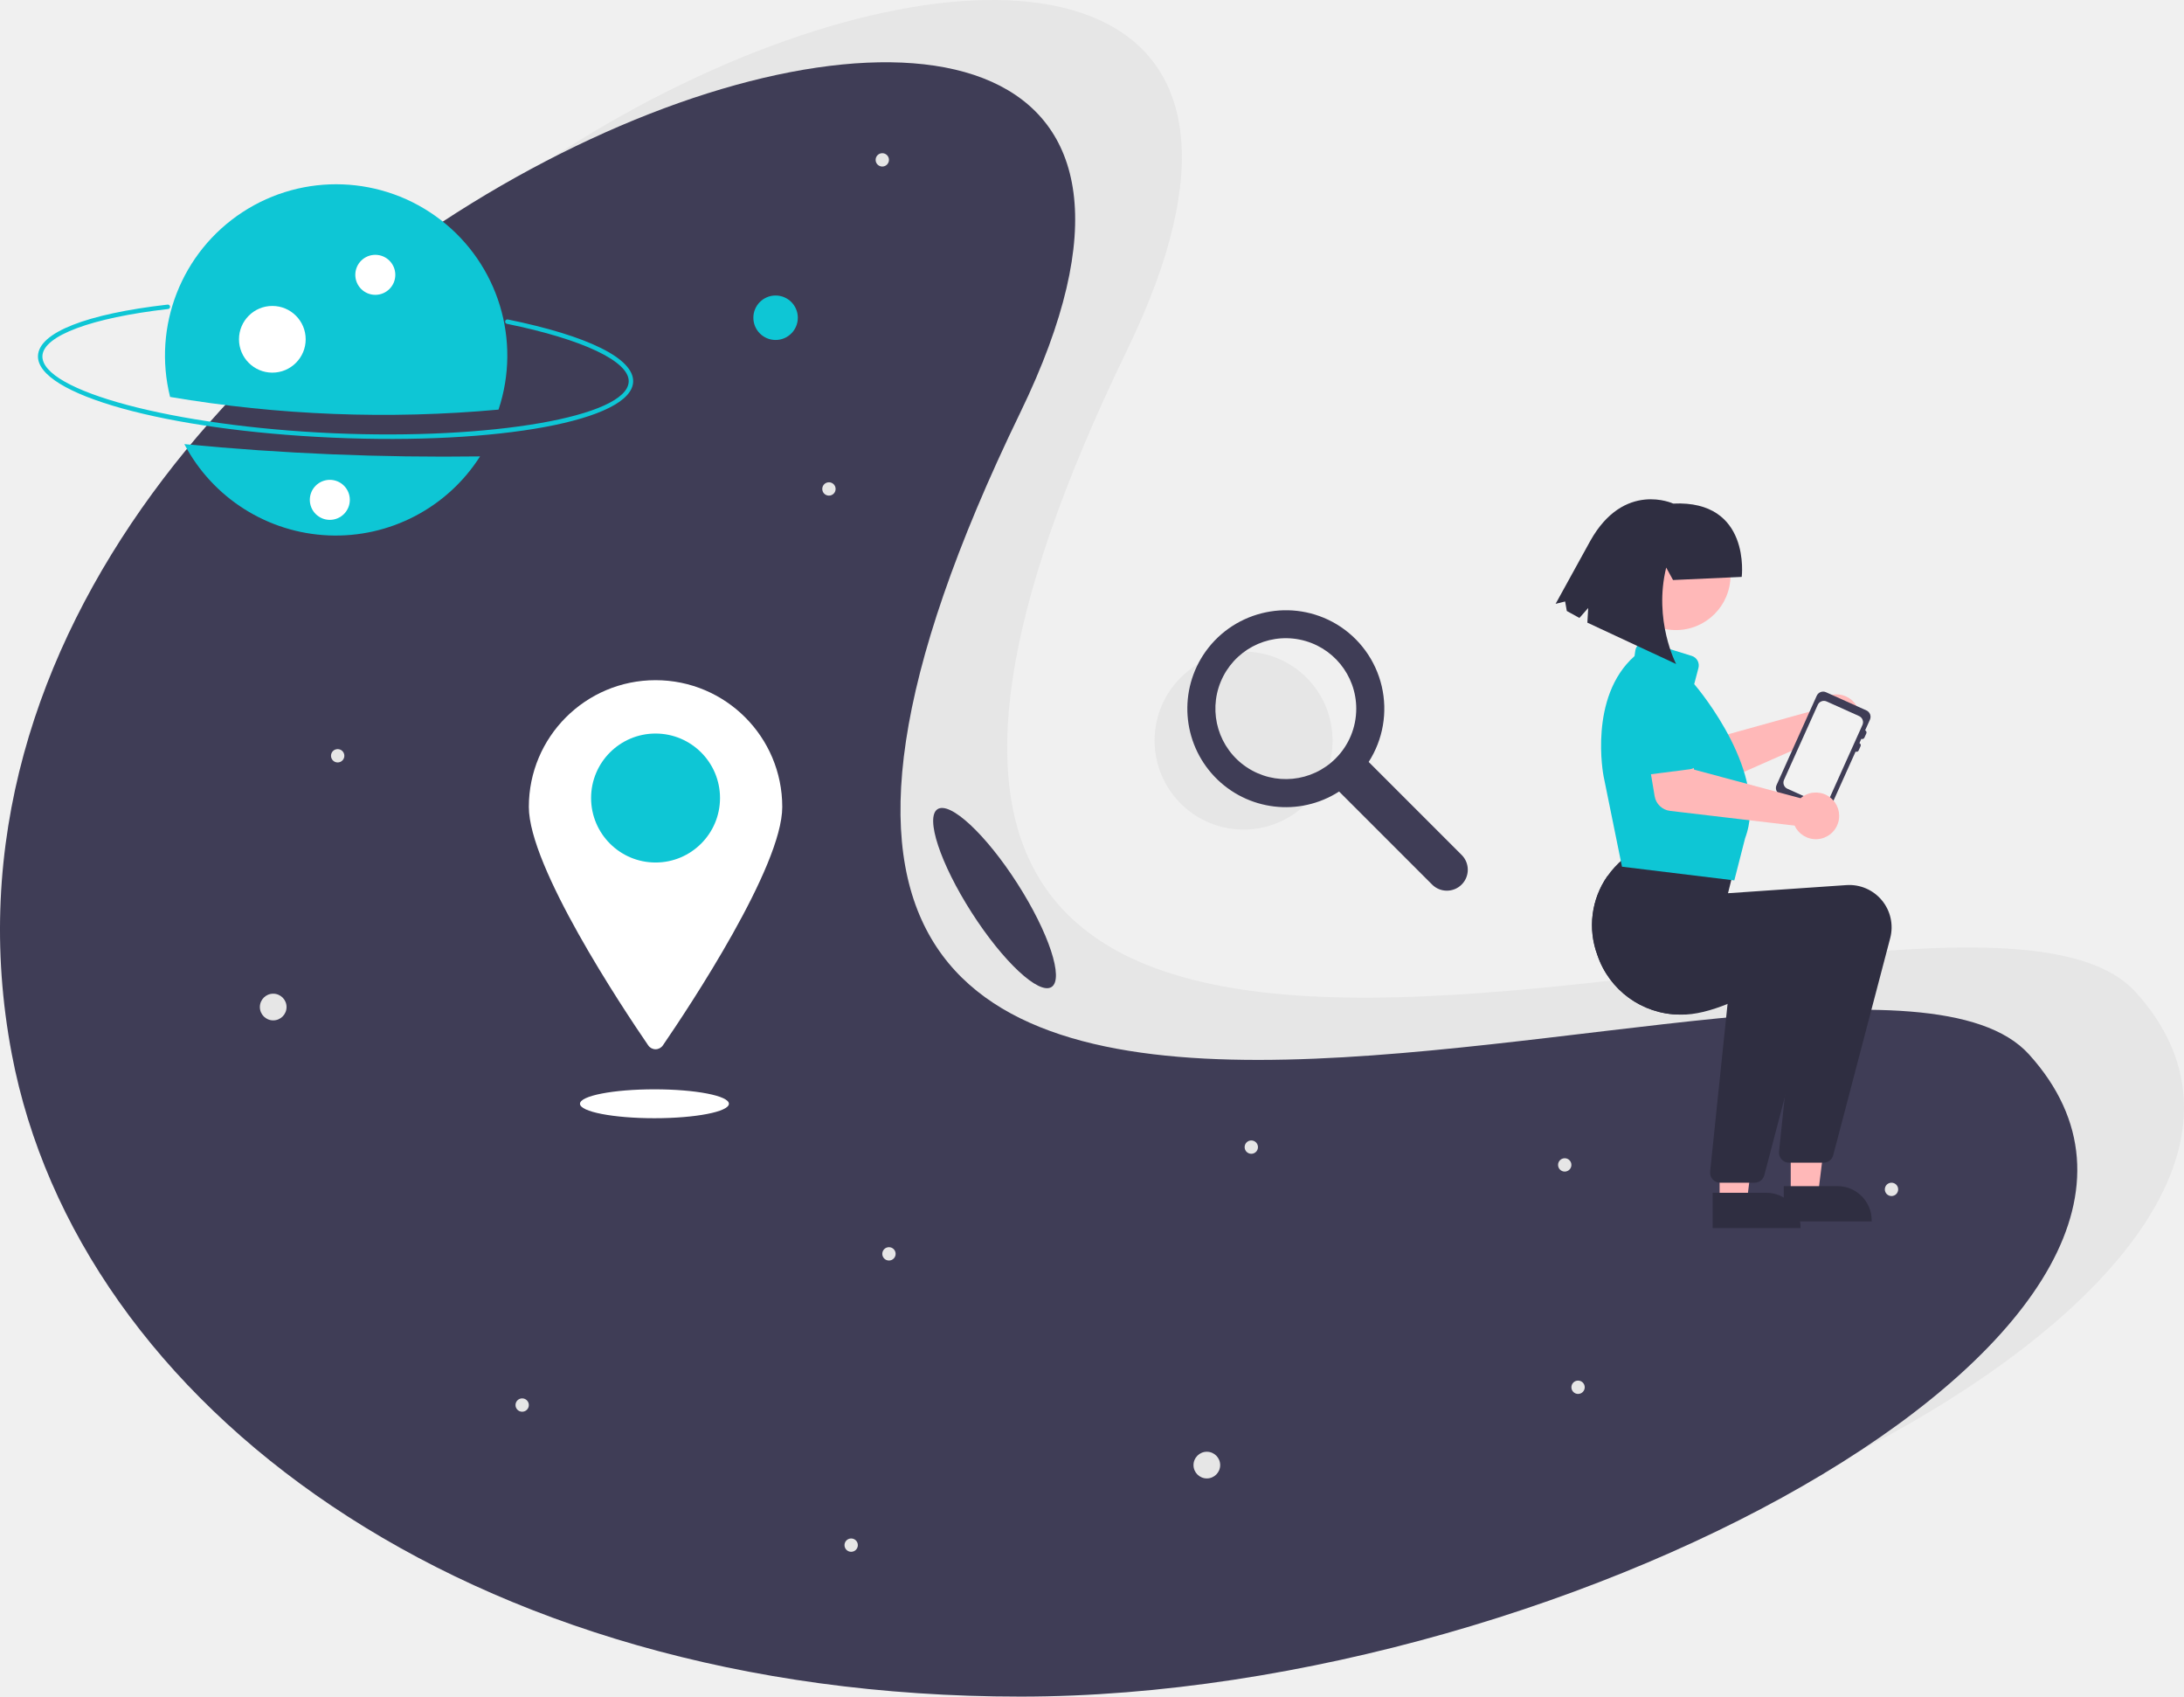
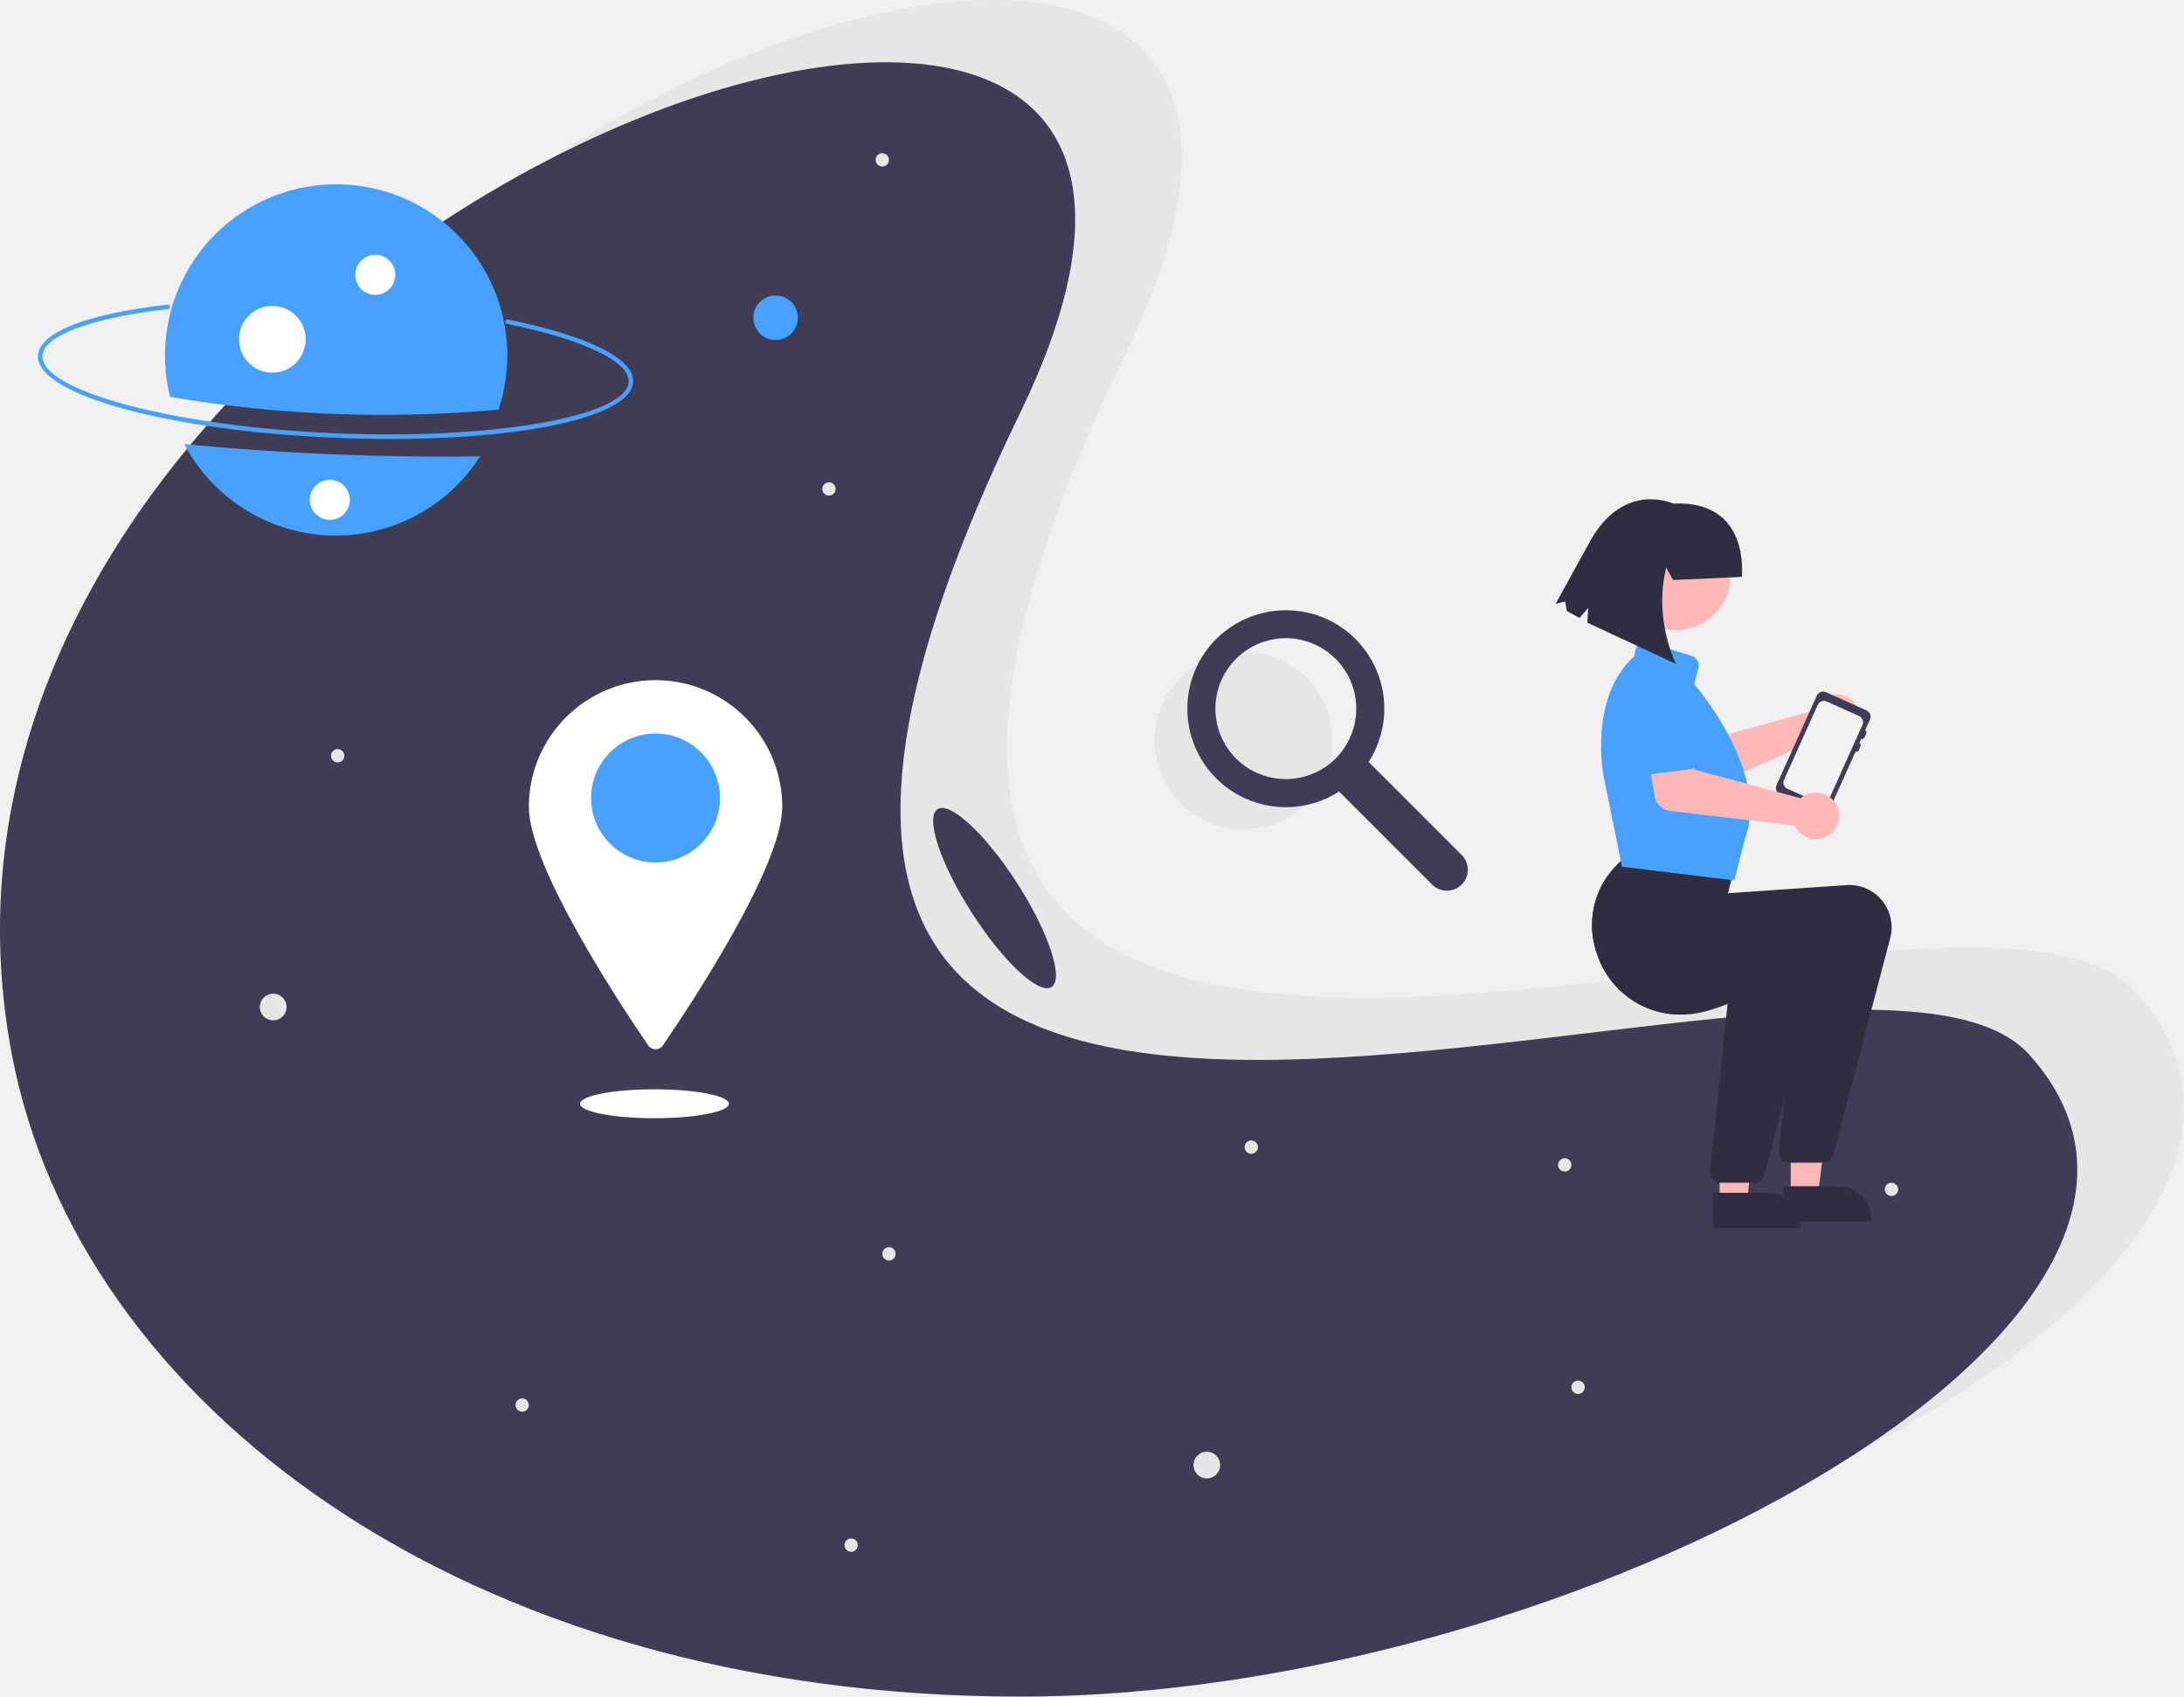
<svg xmlns="http://www.w3.org/2000/svg" id="ee5053fc-ea24-484a-861d-c80bd2ae1a91" data-name="Layer 1" width="982.487" height="763.014" viewBox="0 0 982.487 763.014">
  <circle cx="559.433" cy="333.061" r="40.03" fill="#e6e6e6" />
  <path d="M766.295,452.995l-41.832-41.832a44.307,44.307,0,0,0-14.426-61.926,44.458,44.458,0,0,0-58.914,12.238,44.307,44.307,0,0,0,60.033,62.995l41.832,41.832A9.409,9.409,0,0,0,766.295,452.995ZM709.594,409.601a31.684,31.684,0,1,1,9.28-22.404A31.586,31.586,0,0,1,709.594,409.601Z" transform="translate(-108.7563 -68.49293)" fill="#3f3d56" />
  <path d="M1069.529,514.699C1176.509,633.007,866.392,803.507,615.809,803.507S191.863,671.4,162.09,514.699C89.9,134.752,777.167-106.741,615.809,225.891,380.612,710.739,985.28,421.528,1069.529,514.699Z" transform="translate(-108.7563 -68.49293)" fill="#e6e6e6" />
  <path d="M1021.529,542.699C1128.509,661.007,818.392,831.507,567.809,831.507S143.863,699.4,114.09,542.699C41.9,162.752,729.167-78.741,567.809,253.891,332.612,738.739,937.28,449.528,1021.529,542.699Z" transform="translate(-108.7563 -68.49293)" fill="#3f3d56" />
-   <path d="M258.35,265.318c-75.067-3.305-133.271-19.498-132.507-36.864.458-10.412,21.703-18.784,58.287-22.97a1,1,0,1,1,.227,1.987c-34.462,3.943-56.117,12.017-56.516,21.071-.691,15.705,59.114,31.631,130.597,34.778s132.456-7.461,133.148-23.166c.4-9.092-20.597-19.066-54.798-26.028a1,1,0,1,1,.399-1.96c36.301,7.391,56.857,17.624,56.397,28.076C392.82,257.609,333.418,268.623,258.35,265.318Z" transform="translate(-108.7563 -68.49293)" fill="#0ec6d5" />
-   <path d="M191.679,268.227a76.983,76.983,0,0,0,133.036,5.522A1211.976,1211.976,0,0,1,191.679,268.227Z" transform="translate(-108.7563 -68.49293)" fill="#0ec6d5" />
-   <path d="M333.019,252.713a76.997,76.997,0,1,0-147.749-5.706A572.233,572.233,0,0,0,333.019,252.713Z" transform="translate(-108.7563 -68.49293)" fill="#0ec6d5" />
+   <path d="M258.35,265.318c-75.067-3.305-133.271-19.498-132.507-36.864.458-10.412,21.703-18.784,58.287-22.97a1,1,0,1,1,.227,1.987c-34.462,3.943-56.117,12.017-56.516,21.071-.691,15.705,59.114,31.631,130.597,34.778s132.456-7.461,133.148-23.166c.4-9.092-20.597-19.066-54.798-26.028a1,1,0,1,1,.399-1.96c36.301,7.391,56.857,17.624,56.397,28.076C392.82,257.609,333.418,268.623,258.35,265.318Z" transform="translate(-108.7563 -68.49293)" fill="#49a1ff" />
+   <path d="M191.679,268.227a76.983,76.983,0,0,0,133.036,5.522A1211.976,1211.976,0,0,1,191.679,268.227Z" transform="translate(-108.7563 -68.49293)" fill="#49a1ff" />
+   <path d="M333.019,252.713a76.997,76.997,0,1,0-147.749-5.706A572.233,572.233,0,0,0,333.019,252.713Z" transform="translate(-108.7563 -68.49293)" fill="#49a1ff" />
  <circle cx="168.834" cy="123.601" r="9" fill="#fff" />
  <circle cx="122.513" cy="152.591" r="15" fill="#fff" />
-   <circle cx="348.905" cy="142.898" r="10" fill="#0ec6d5" />
+   <circle cx="348.905" cy="142.898" r="10" fill="#49a1ff" />
  <circle cx="122.905" cy="452.898" r="6" fill="#e6e6e6" />
  <circle cx="542.905" cy="658.898" r="6" fill="#e6e6e6" />
  <circle cx="151.905" cy="339.898" r="3" fill="#e6e6e6" />
  <circle cx="399.905" cy="563.898" r="3" fill="#e6e6e6" />
  <circle cx="850.905" cy="534.898" r="3" fill="#e6e6e6" />
  <circle cx="709.905" cy="623.898" r="3" fill="#e6e6e6" />
  <circle cx="562.905" cy="515.898" r="3" fill="#e6e6e6" />
  <circle cx="372.905" cy="219.898" r="3" fill="#e6e6e6" />
  <circle cx="396.905" cy="71.898" r="3" fill="#e6e6e6" />
  <circle cx="382.905" cy="694.898" r="3" fill="#e6e6e6" />
  <circle cx="234.905" cy="631.898" r="3" fill="#e6e6e6" />
  <circle cx="703.905" cy="523.898" r="3" fill="#e6e6e6" />
  <circle cx="148.374" cy="224.799" r="9" fill="#fff" />
  <path d="M460.661,431.391c0,26.88-41.559,89.516-53.705,107.247a3.992,3.992,0,0,1-6.591,0c-12.145-17.731-53.705-80.366-53.705-107.247a57,57,0,1,1,114,0Z" transform="translate(-108.7563 -68.49293)" fill="#fff" />
-   <circle cx="294.905" cy="358.898" r="29" fill="#0ec6d5" />
+   <circle cx="294.905" cy="358.898" r="29" fill="#49a1ff" />
  <ellipse cx="294.405" cy="496.398" rx="33.5" ry="6.5" fill="#fff" />
  <path d="M925.61,386.412a10.527,10.527,0,0,0-.641,1.529l-47.783,13.277-8.611-8.427L854.159,404.124,867.953,420.523a8,8,0,0,0,9.353,2.169l51.616-22.785a10.497,10.497,0,1,0-3.313-13.495Z" transform="translate(-108.7563 -68.49293)" fill="#ffb8b8" />
-   <path d="M875.502,401.996l-17.935,13.96a4.5,4.5,0,0,1-6.682-1.337L839.738,394.891a12.497,12.497,0,0,1,19.769-15.294l16.338,15.594a4.5,4.5,0,0,1-.344,6.805Z" transform="translate(-108.7563 -68.49293)" fill="#0ec6d5" />
+   <path d="M875.502,401.996l-17.935,13.96a4.5,4.5,0,0,1-6.682-1.337L839.738,394.891a12.497,12.497,0,0,1,19.769-15.294l16.338,15.594a4.5,4.5,0,0,1-.344,6.805Z" transform="translate(-108.7563 -68.49293)" fill="#49a1ff" />
  <path d="M930.192,379.81l18.188,8.183a3.149,3.149,0,0,1,1.58,4.164l-2.153,4.786a1.053,1.053,0,0,1,.527,1.388l-.861,1.915a1.053,1.053,0,0,1-1.388.527l-.861,1.915a1.053,1.053,0,0,1,.527,1.388l-.861,1.915a1.053,1.053,0,0,1-1.388.527L931.871,432.362a3.149,3.149,0,0,1-4.164,1.58l-18.188-8.183a3.149,3.149,0,0,1-1.58-4.164l18.089-40.205A3.149,3.149,0,0,1,930.192,379.81Z" transform="translate(-108.7563 -68.49293)" fill="#3f3d56" />
  <path d="M912.821,423.212l14.591,6.571a3.034,3.034,0,0,0,3.999-1.512l6.739-14.99,2.341-5.196,6.099-13.562a3.026,3.026,0,0,0-1.511-3.989l-4.587-2.068L930.477,383.964a3.021,3.021,0,0,0-3.989,1.522L920.589,398.597l-6.718,14.927-2.561,5.7A3.022,3.022,0,0,0,912.821,423.212Z" transform="translate(-108.7563 -68.49293)" fill="#f2f2f2" />
  <polygon points="773.577 540.443 785.837 540.442 791.67 493.154 773.575 493.155 773.577 540.443" fill="#ffb8b8" />
  <path d="M879.207,604.933l24.144-.001h.001a15.386,15.386,0,0,1,15.386,15.386v.5l-39.531.001Z" transform="translate(-108.7563 -68.49293)" fill="#2f2e41" />
  <polygon points="805.577 537.443 817.837 537.442 823.67 490.154 805.575 490.155 805.577 537.443" fill="#ffb8b8" />
  <path d="M911.207,601.933l24.144-.001h.001a15.386,15.386,0,0,1,15.386,15.386v.5l-39.531.001Z" transform="translate(-108.7563 -68.49293)" fill="#2f2e41" />
  <path d="M827.341,497.971a39.41,39.41,0,0,0,36.9,26.81l.62.01c6.33.18,13.76-1.86,21.05-4.79,14.4-5.79,28.23-15.06,31.9-17.61l-6.22,59.79-2.52,24.24a4.514,4.514,0,0,0,4.48,4.97h15.53a4.505,4.505,0,0,0,4.36-3.36l25.64-97.65a19.032,19.032,0,0,0-19.71-23.83l-53.26,3.65,3.72-14.88-47.54-3.16-.14.1c-1.14.83-2.25,1.7-3.31,2.61a40.271,40.271,0,0,0-6.99,7.66A38.487,38.487,0,0,0,827.341,497.971Z" transform="translate(-108.7563 -68.49293)" fill="#2f2e41" />
  <path d="M827.341,497.971a39.41,39.41,0,0,0,36.9,26.81,196.146,196.146,0,0,0,22.57-13.39l-.9,8.61-7.84,75.42a4.514,4.514,0,0,0,4.48,4.97h15.53a4.505,4.505,0,0,0,4.36-3.36l9.15-34.85,16.49-62.8a19.032,19.032,0,0,0-19.71-23.83l-53.26,3.65,3.72-14.88-26.98-1.79A38.487,38.487,0,0,0,827.341,497.971Z" transform="translate(-108.7563 -68.49293)" fill="#2f2e41" />
-   <path d="M838.774,458.321l-.358-.043-8.295-40.785c-.071-.354-6.852-35.533,13.937-53.924l.362-2.517a4.5,4.5,0,0,1,5.787-3.658l19.585,6.075a4.491,4.491,0,0,1,3.019,5.442l-1.904,7.242c2.64,3.1,33.715,40.512,22.89,69.335L888.949,464.439Z" transform="translate(-108.7563 -68.49293)" fill="#0ec6d5" />
+   <path d="M838.774,458.321l-.358-.043-8.295-40.785c-.071-.354-6.852-35.533,13.937-53.924l.362-2.517a4.5,4.5,0,0,1,5.787-3.658l19.585,6.075a4.491,4.491,0,0,1,3.019,5.442l-1.904,7.242c2.64,3.1,33.715,40.512,22.89,69.335L888.949,464.439Z" transform="translate(-108.7563 -68.49293)" fill="#49a1ff" />
  <path d="M920.094,426.49a10.526,10.526,0,0,0-1.329.99l-47.897-12.858-3.131-11.634-18.175,2.431,3.542,21.134a8,8,0,0,0,6.951,6.622l56.032,6.619a10.497,10.497,0,1,0,4.008-13.305Z" transform="translate(-108.7563 -68.49293)" fill="#ffb8b8" />
-   <path d="M869.022,414.436,846.481,417.34a4.5,4.5,0,0,1-5.074-4.548l.43-22.655a12.497,12.497,0,0,1,24.799-3.121l6.142,21.734a4.5,4.5,0,0,1-3.756,5.686Z" transform="translate(-108.7563 -68.49293)" fill="#0ec6d5" />
+   <path d="M869.022,414.436,846.481,417.34a4.5,4.5,0,0,1-5.074-4.548l.43-22.655a12.497,12.497,0,0,1,24.799-3.121l6.142,21.734a4.5,4.5,0,0,1-3.756,5.686Z" transform="translate(-108.7563 -68.49293)" fill="#49a1ff" />
  <circle cx="753.921" cy="258.804" r="24.561" fill="#ffb8b8" />
  <path d="M861.385,329.348l-3.075-5.6c-5.825,23.732,4.464,43.373,4.464,43.373l-39.932-18.601.38-6.6-3.951,4.484-5.677-3.129-.75-4.281-4.286,1.062,15.644-28.387c15.182-27.013,37.255-16.7,37.255-16.7,35.115-1.669,30.827,32.975,30.827,32.975Z" transform="translate(-108.7563 -68.49293)" fill="#2f2e41" />
  <ellipse cx="556.161" cy="472.391" rx="12.179" ry="47.5" transform="translate(-275.7517 306.3624) rotate(-32.66242)" fill="#3f3d56" />
</svg>
